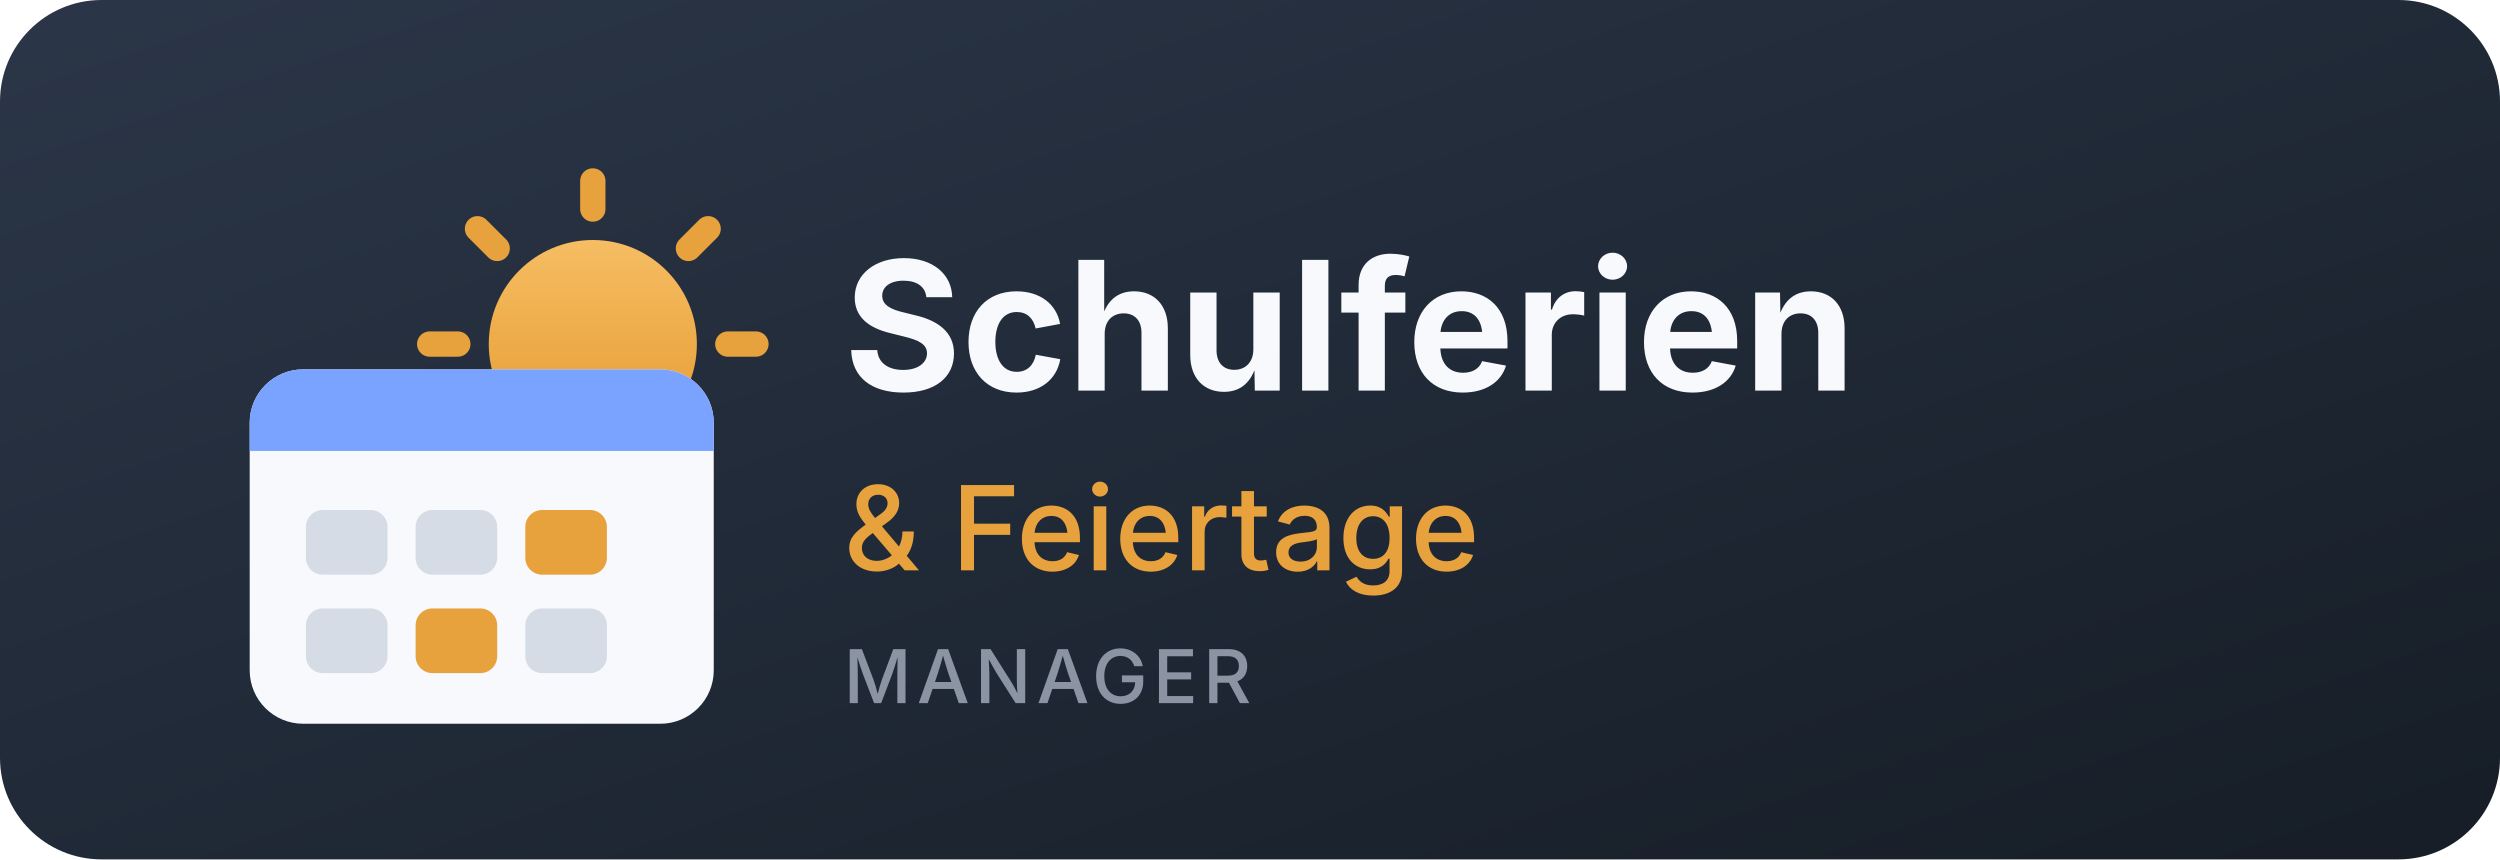
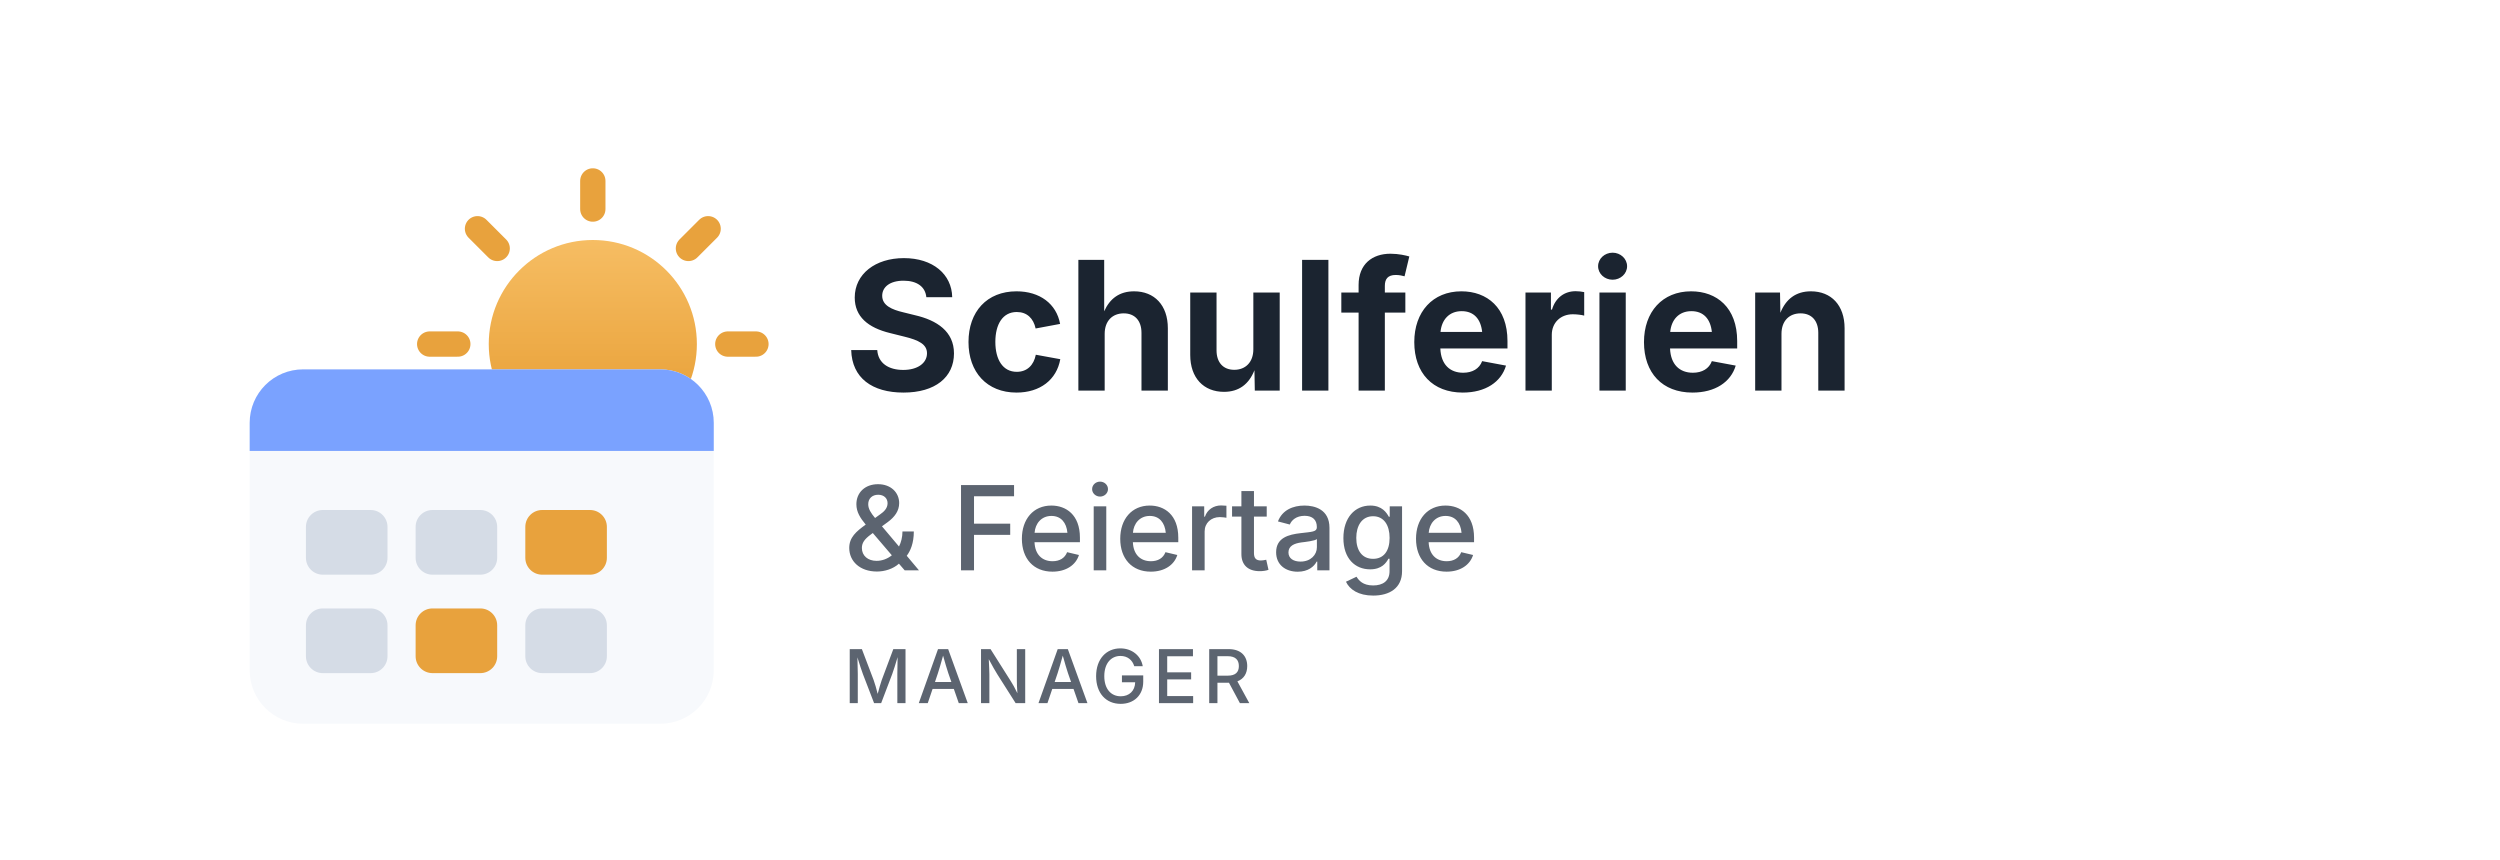
<svg xmlns="http://www.w3.org/2000/svg" viewBox="0 0 640 220" width="640" height="220">
  <defs>
    <linearGradient id="lbg" x1="0" y1="0" x2="1" y2="1">
      <stop offset="0" stop-color="#2b3648" />
      <stop offset="1" stop-color="#161d26" />
    </linearGradient>
    <linearGradient id="lsonne" x1="0" y1="0" x2="0" y2="1">
      <stop offset="0" stop-color="#f6bd63" />
      <stop offset="1" stop-color="#e59a2e" />
    </linearGradient>
  </defs>
-   <rect width="640" height="220" rx="26" fill="url(#lbg)" />
  <g transform="translate(38 24) scale(0.36)">
    <g transform="translate(316 178)">
      <circle r="74" fill="url(#lsonne)" />
      <g stroke="#e8a23d" stroke-width="18" stroke-linecap="round">
        <line x1="0" y1="-96" x2="0" y2="-116" />
        <line x1="-96" y1="0" x2="-116" y2="0" />
        <line x1="96" y1="0" x2="116" y2="0" />
        <line x1="-68" y1="-68" x2="-82" y2="-82" />
        <line x1="68" y1="-68" x2="82" y2="-82" />
      </g>
    </g>
    <rect x="72" y="196" width="330" height="252" rx="38" fill="#f7f9fc" />
    <path d="M72 254 v-20 a38 38 0 0 1 38-38 h254 a38 38 0 0 1 38 38 v20 z" fill="#7aa2ff" />
    <g fill="#d5dce6">
      <rect x="112" y="296" width="58" height="46" rx="12" />
      <rect x="190" y="296" width="58" height="46" rx="12" />
      <rect x="112" y="366" width="58" height="46" rx="12" />
      <rect x="268" y="366" width="58" height="46" rx="12" />
    </g>
    <rect x="268" y="296" width="58" height="46" rx="12" fill="#e8a23d" />
    <rect x="190" y="366" width="58" height="46" rx="12" fill="#e8a23d" />
  </g>
-   <text x="216" y="100" font-family="-apple-system,BlinkMacSystemFont,Segoe UI,sans-serif" font-size="46" font-weight="700" fill="#f7f9fc">Schulferien</text>
-   <text x="216" y="146" font-family="-apple-system,BlinkMacSystemFont,Segoe UI,sans-serif" font-size="30" font-weight="500" fill="#e8a23d">&amp; Feiertage</text>
-   <text x="216" y="180" font-family="-apple-system,BlinkMacSystemFont,Segoe UI,sans-serif" font-size="19" font-weight="500" fill="#8a94a3" letter-spacing="1.4">MANAGER</text>
+   <text x="216" y="100" font-family="-apple-system,BlinkMacSystemFont,Segoe UI,sans-serif" font-size="46" font-weight="700" fill="#1b2430">Schulferien</text>
+   <text x="216" y="146" font-family="-apple-system,BlinkMacSystemFont,Segoe UI,sans-serif" font-size="30" font-weight="500" fill="#5c6470">&amp; Feiertage</text>
+   <text x="216" y="180" font-family="-apple-system,BlinkMacSystemFont,Segoe UI,sans-serif" font-size="19" font-weight="500" fill="#5c6470" letter-spacing="1.4">MANAGER</text>
</svg>
